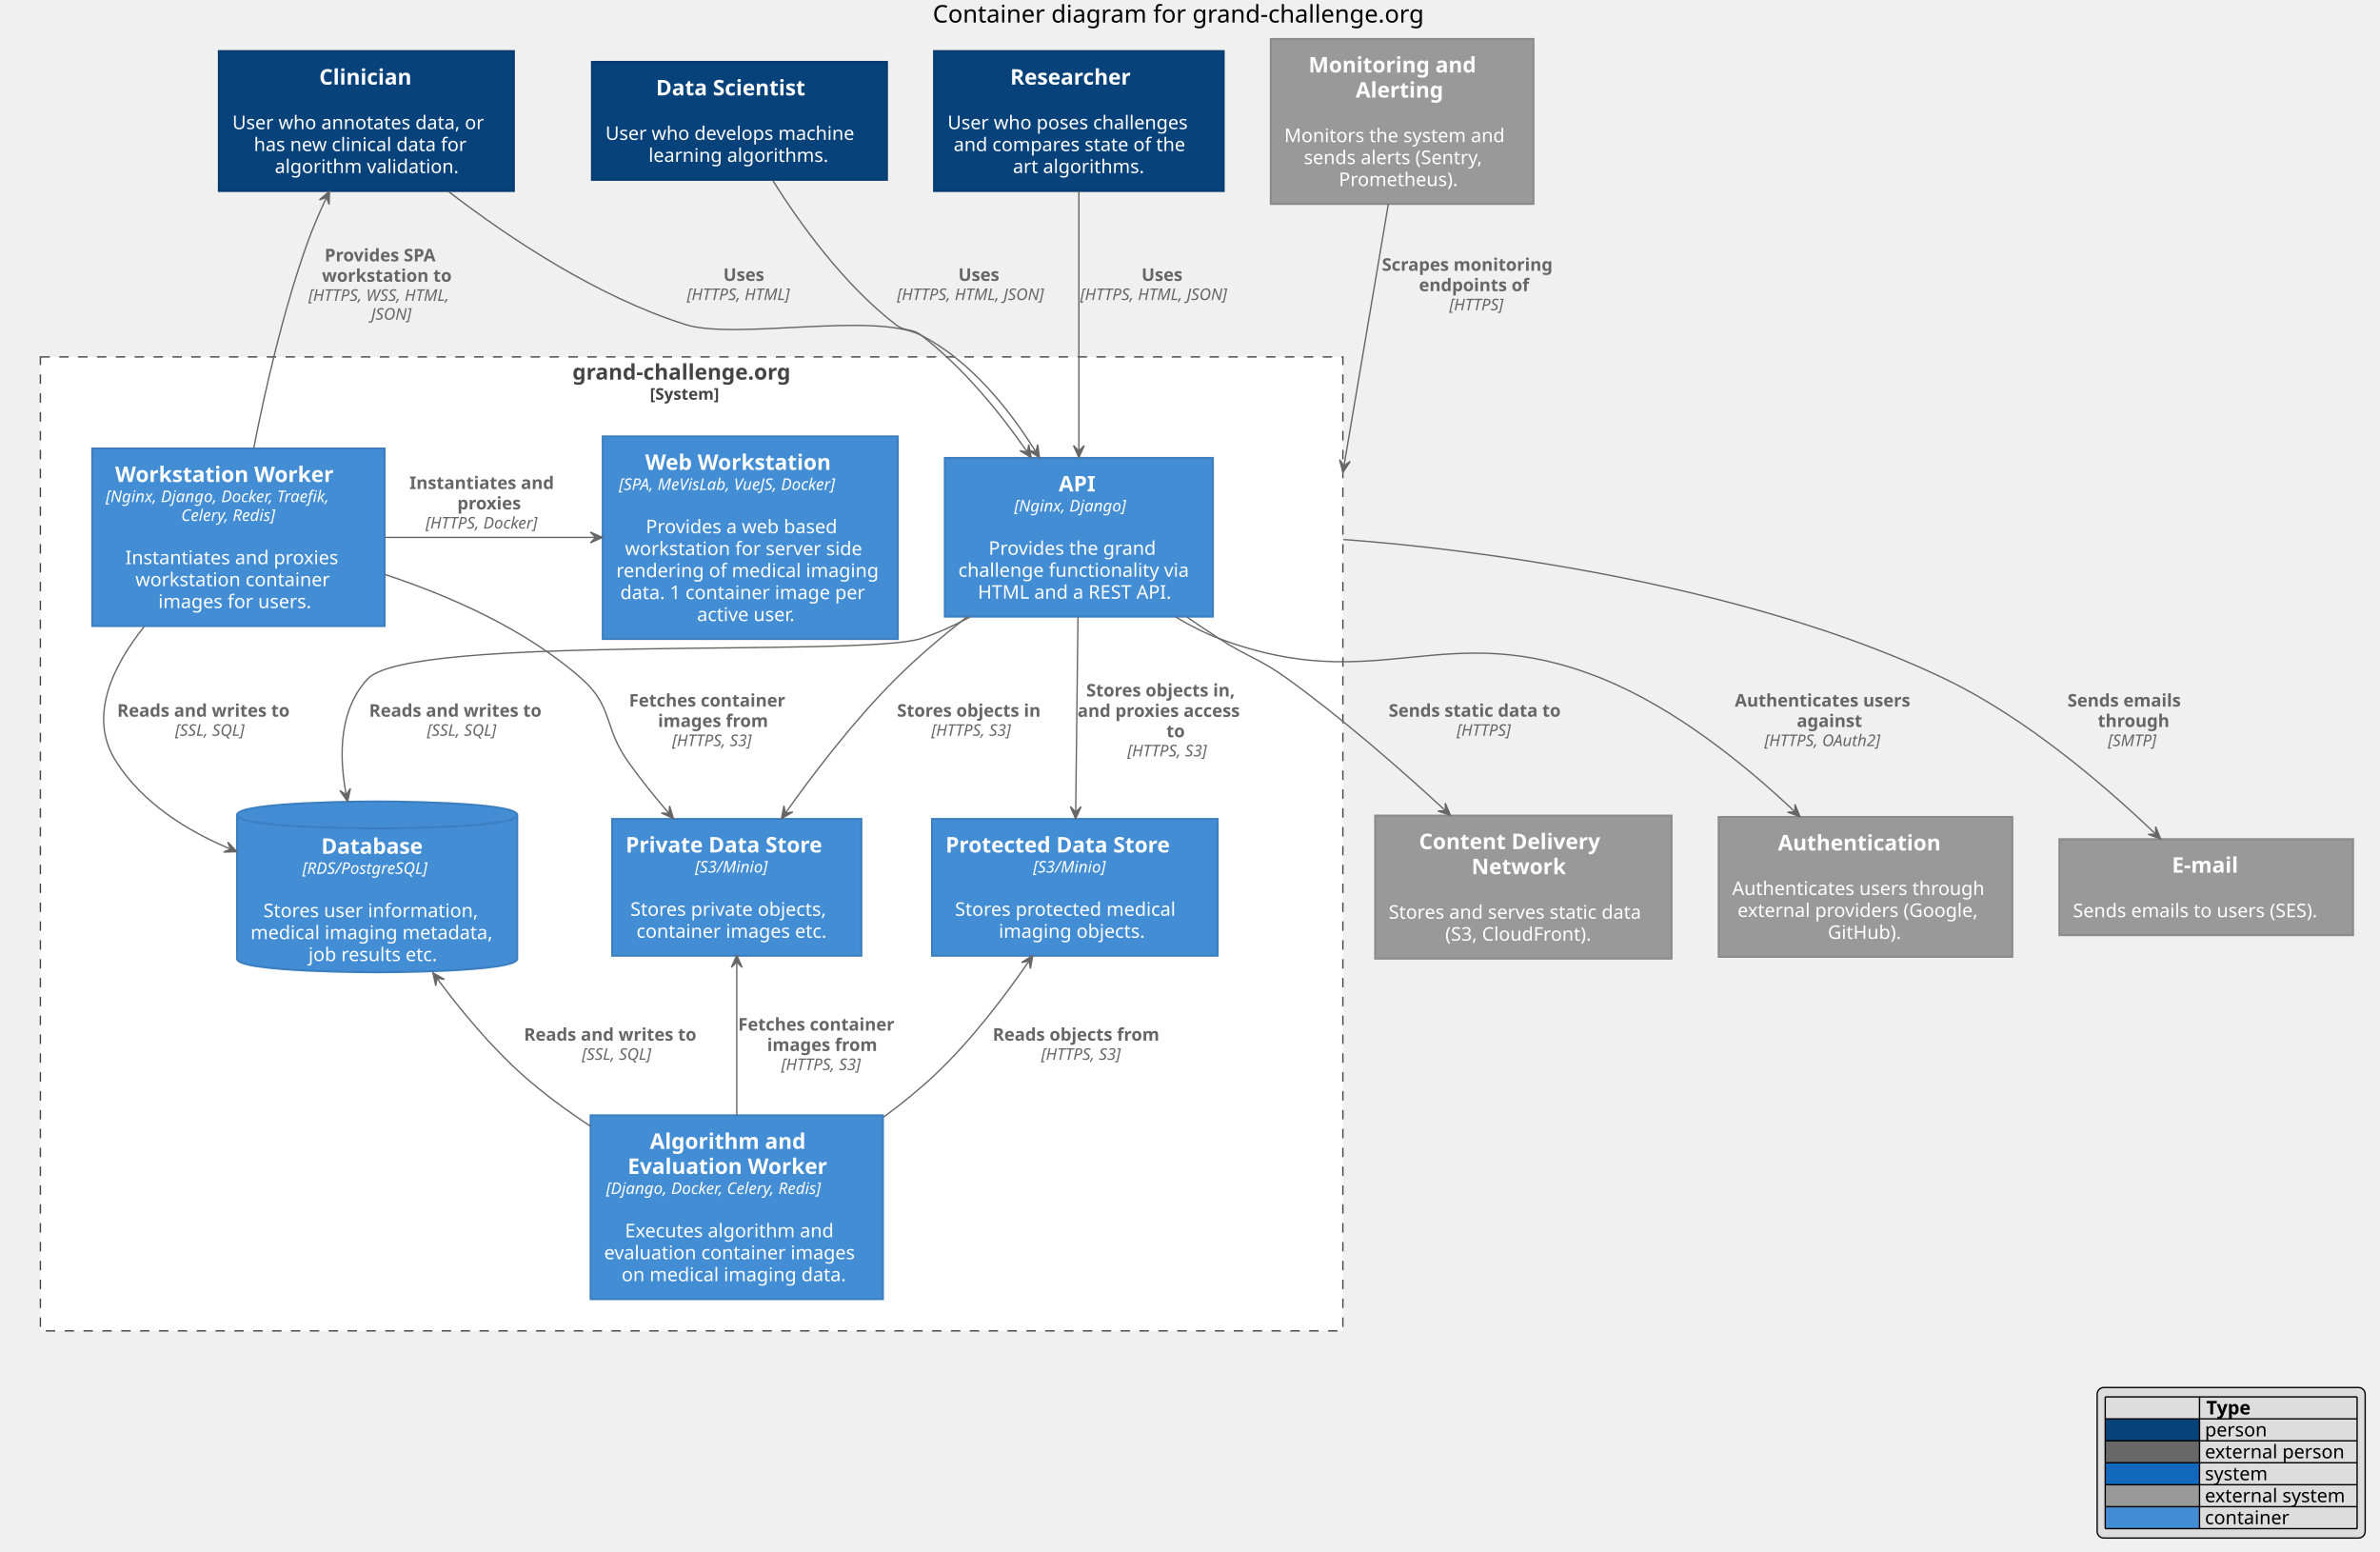
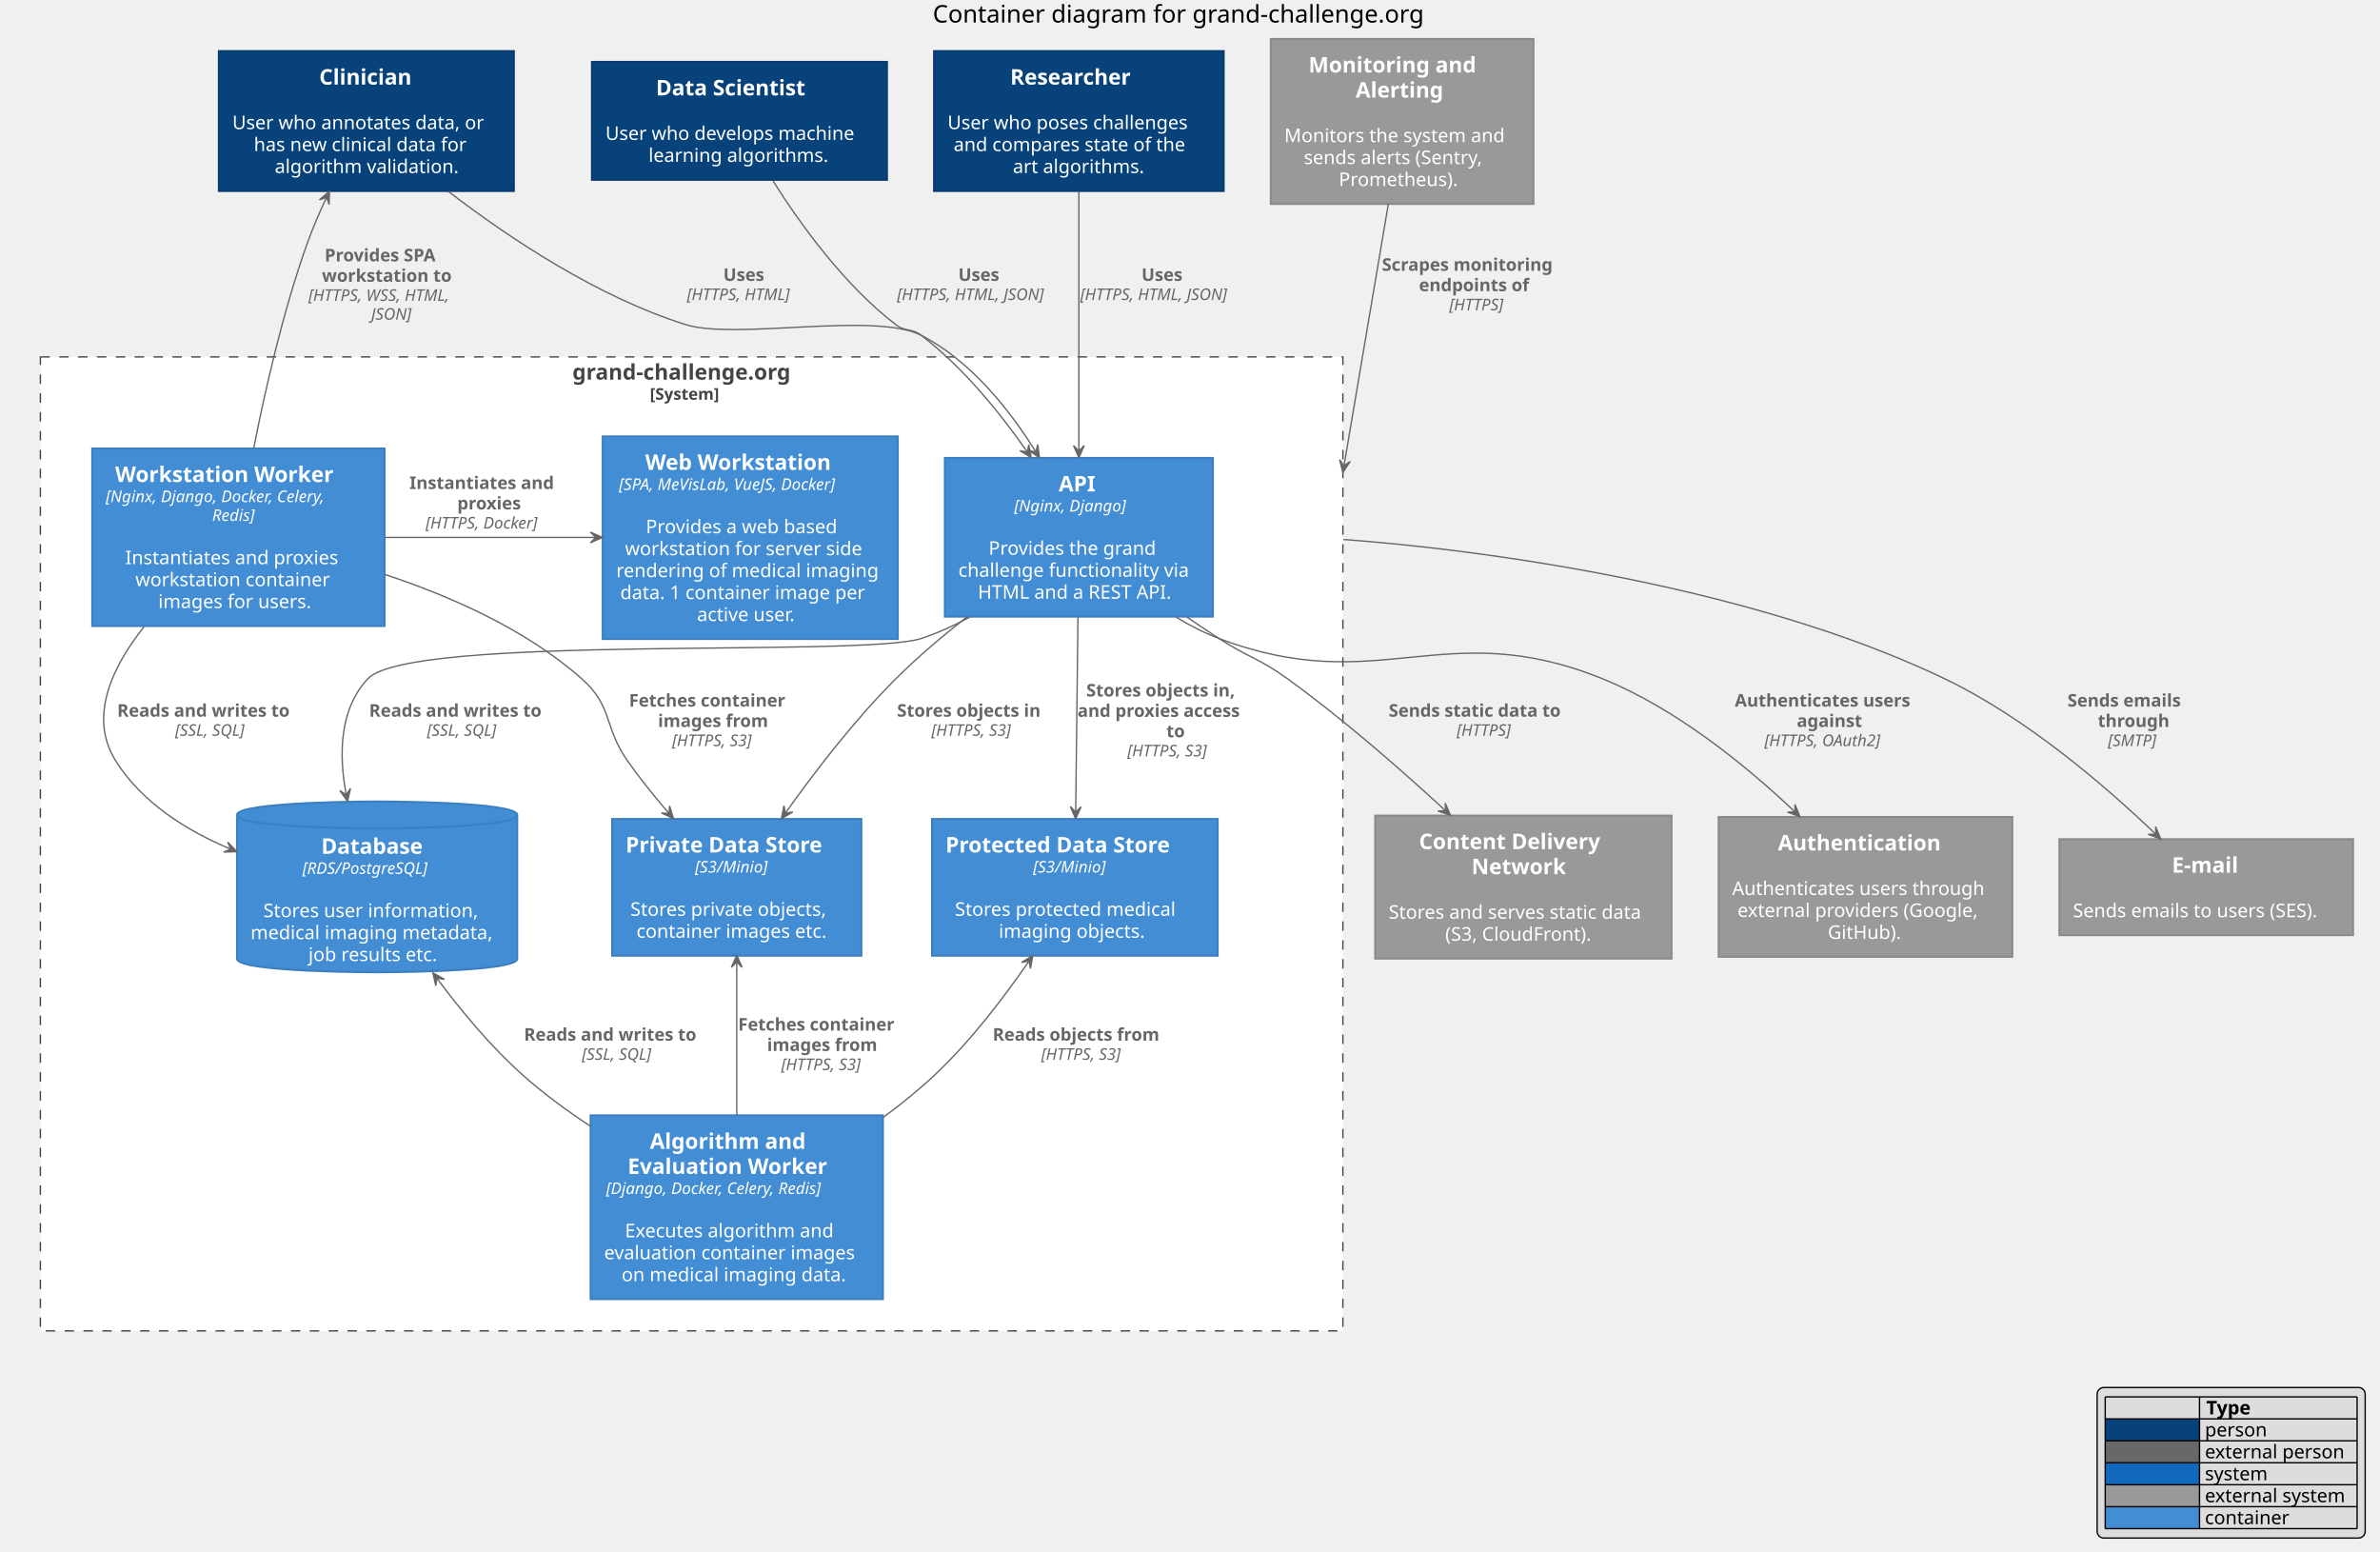
<svg xmlns="http://www.w3.org/2000/svg" contentScriptType="application/ecmascript" contentStyleType="text/css" height="1152px" preserveAspectRatio="none" style="width:1767px;height:1152px;" version="1.1" viewBox="0 0 1767 1152" width="1767px" zoomAndPan="magnify">
  <defs />
  <g>
    <text fill="#000000" font-family="sans-serif" font-size="18" lengthAdjust="spacingAndGlyphs" textLength="380" x="692.5" y="16.708">Container diagram for grand-challenge.org</text>
    <rect fill="#FFFFFF" height="723" style="stroke: #444444; stroke-width: 1.0; stroke-dasharray: 7.0,7.0;" width="967" x="30" y="264.953" />
    <text fill="#444444" font-family="sans-serif" font-size="16" font-weight="bold" lengthAdjust="spacingAndGlyphs" textLength="177" x="425" y="281.805">grand-challenge.org</text>
    <text fill="#444444" font-family="sans-serif" font-size="12" font-weight="bold" lengthAdjust="spacingAndGlyphs" textLength="62" x="482.5" y="296.717">[System]</text>
    <rect fill="#438DD5" height="117.781" style="stroke: #3C7FC0; stroke-width: 1.5;" width="199" x="701.5" y="339.953" />
    <text fill="#FFFFFF" font-family="sans-serif" font-size="16" font-weight="bold" lengthAdjust="spacingAndGlyphs" textLength="30" x="786" y="364.805">API</text>
    <text fill="#FFFFFF" font-family="sans-serif" font-size="12" font-style="italic" lengthAdjust="spacingAndGlyphs" textLength="96" x="753" y="379.717">[Nginx, Django]</text>
    <text fill="#FFFFFF" font-family="sans-serif" font-size="14" lengthAdjust="spacingAndGlyphs" textLength="0" x="803" y="395.542" />
    <text fill="#FFFFFF" font-family="sans-serif" font-size="14" lengthAdjust="spacingAndGlyphs" textLength="130" x="734" y="411.839">Provides the grand</text>
    <text fill="#FFFFFF" font-family="sans-serif" font-size="14" lengthAdjust="spacingAndGlyphs" textLength="175" x="711.5" y="428.136">challenge functionality via</text>
    <text fill="#FFFFFF" font-family="sans-serif" font-size="14" lengthAdjust="spacingAndGlyphs" textLength="150" x="726" y="444.433">HTML and a REST API.</text>
    <rect fill="#438DD5" height="136.406" style="stroke: #3C7FC0; stroke-width: 1.5;" width="217" x="438.5" y="827.953" />
    <text fill="#FFFFFF" font-family="sans-serif" font-size="16" font-weight="bold" lengthAdjust="spacingAndGlyphs" textLength="123" x="482.5" y="852.805">Algorithm and</text>
    <text fill="#FFFFFF" font-family="sans-serif" font-size="16" font-weight="bold" lengthAdjust="spacingAndGlyphs" textLength="162" x="466" y="871.43">Evaluation Worker</text>
    <text fill="#FFFFFF" font-family="sans-serif" font-size="12" font-style="italic" lengthAdjust="spacingAndGlyphs" textLength="194" x="450" y="886.342">[Django, Docker, Celery, Redis]</text>
    <text fill="#FFFFFF" font-family="sans-serif" font-size="14" lengthAdjust="spacingAndGlyphs" textLength="0" x="549" y="902.167" />
    <text fill="#FFFFFF" font-family="sans-serif" font-size="14" lengthAdjust="spacingAndGlyphs" textLength="162" x="464" y="918.464">Executes algorithm and</text>
    <text fill="#FFFFFF" font-family="sans-serif" font-size="14" lengthAdjust="spacingAndGlyphs" textLength="193" x="448.5" y="934.761">evaluation container images</text>
    <text fill="#FFFFFF" font-family="sans-serif" font-size="14" lengthAdjust="spacingAndGlyphs" textLength="171" x="461.5" y="951.058">on medical imaging data.</text>
    <rect fill="#438DD5" height="131.75" style="stroke: #3C7FC0; stroke-width: 1.5;" width="217" x="68.5" y="332.953" />
    <text fill="#FFFFFF" font-family="sans-serif" font-size="16" font-weight="bold" lengthAdjust="spacingAndGlyphs" textLength="183" x="85.5" y="357.805">Workstation Worker</text>
-     <text fill="#FFFFFF" font-family="sans-serif" font-size="12" font-style="italic" lengthAdjust="spacingAndGlyphs" textLength="197" x="78.5" y="372.717">[Nginx, Django, Docker, Traefik,</text>
-     <text fill="#FFFFFF" font-family="sans-serif" font-size="12" font-style="italic" lengthAdjust="spacingAndGlyphs" textLength="85" x="134.5" y="386.685">Celery, Redis]</text>
+     <text fill="#FFFFFF" font-family="sans-serif" font-size="12" font-style="italic" lengthAdjust="spacingAndGlyphs" textLength="193" x="78.5" y="372.717">[Nginx, Django, Docker, Celery,</text>
+     <text fill="#FFFFFF" font-family="sans-serif" font-size="12" font-style="italic" lengthAdjust="spacingAndGlyphs" textLength="39" x="157.5" y="386.685">Redis]</text>
    <text fill="#FFFFFF" font-family="sans-serif" font-size="14" lengthAdjust="spacingAndGlyphs" textLength="0" x="179" y="402.511" />
    <text fill="#FFFFFF" font-family="sans-serif" font-size="14" lengthAdjust="spacingAndGlyphs" textLength="164" x="93" y="418.808">Instantiates and proxies</text>
    <text fill="#FFFFFF" font-family="sans-serif" font-size="14" lengthAdjust="spacingAndGlyphs" textLength="149" x="100.5" y="435.104">workstation container</text>
    <text fill="#FFFFFF" font-family="sans-serif" font-size="14" lengthAdjust="spacingAndGlyphs" textLength="119" x="117.5" y="451.401">images for users.</text>
    <rect fill="#438DD5" height="150.375" style="stroke: #3C7FC0; stroke-width: 1.5;" width="219" x="447.5" y="323.953" />
    <text fill="#FFFFFF" font-family="sans-serif" font-size="16" font-weight="bold" lengthAdjust="spacingAndGlyphs" textLength="156" x="479" y="348.805">Web Workstation</text>
    <text fill="#FFFFFF" font-family="sans-serif" font-size="12" font-style="italic" lengthAdjust="spacingAndGlyphs" textLength="195" x="459.5" y="363.717">[SPA, MeVisLab, VueJS, Docker]</text>
    <text fill="#FFFFFF" font-family="sans-serif" font-size="14" lengthAdjust="spacingAndGlyphs" textLength="0" x="559" y="379.542" />
    <text fill="#FFFFFF" font-family="sans-serif" font-size="14" lengthAdjust="spacingAndGlyphs" textLength="151" x="479.5" y="395.839">Provides a web based</text>
    <text fill="#FFFFFF" font-family="sans-serif" font-size="14" lengthAdjust="spacingAndGlyphs" textLength="182" x="464" y="412.136">workstation for server side</text>
    <text fill="#FFFFFF" font-family="sans-serif" font-size="14" lengthAdjust="spacingAndGlyphs" textLength="199" x="457.5" y="428.433">rendering of medical imaging</text>
    <text fill="#FFFFFF" font-family="sans-serif" font-size="14" lengthAdjust="spacingAndGlyphs" textLength="189" x="460.5" y="444.729">data. 1 container image per</text>
    <text fill="#FFFFFF" font-family="sans-serif" font-size="14" lengthAdjust="spacingAndGlyphs" textLength="79" x="517.5" y="461.026">active user.</text>
    <path d="M176,604.953 C176,594.953 280,594.953 280,594.953 C280,594.953 384,594.953 384,604.953 L384,711.734 C384,721.734 280,721.734 280,721.734 C280,721.734 176,721.734 176,711.734 L176,604.953 " fill="#438DD5" style="stroke: #3C7FC0; stroke-width: 1.5;" />
    <path d="M176,604.953 C176,614.953 280,614.953 280,614.953 C280,614.953 384,614.953 384,604.953 " fill="none" style="stroke: #3C7FC0; stroke-width: 1.5;" />
    <text fill="#FFFFFF" font-family="sans-serif" font-size="16" font-weight="bold" lengthAdjust="spacingAndGlyphs" textLength="83" x="238.5" y="633.805">Database</text>
    <text fill="#FFFFFF" font-family="sans-serif" font-size="12" font-style="italic" lengthAdjust="spacingAndGlyphs" textLength="111" x="224.5" y="648.717">[RDS/PostgreSQL]</text>
    <text fill="#FFFFFF" font-family="sans-serif" font-size="14" lengthAdjust="spacingAndGlyphs" textLength="0" x="282" y="664.542" />
    <text fill="#FFFFFF" font-family="sans-serif" font-size="14" lengthAdjust="spacingAndGlyphs" textLength="165" x="195.5" y="680.839">Stores user information,</text>
    <text fill="#FFFFFF" font-family="sans-serif" font-size="14" lengthAdjust="spacingAndGlyphs" textLength="184" x="186" y="697.136">medical imaging metadata,</text>
    <text fill="#FFFFFF" font-family="sans-serif" font-size="14" lengthAdjust="spacingAndGlyphs" textLength="102" x="229" y="713.433">job results etc.</text>
    <rect fill="#438DD5" height="101.484" style="stroke: #3C7FC0; stroke-width: 1.5;" width="212" x="692" y="607.953" />
    <text fill="#FFFFFF" font-family="sans-serif" font-size="16" font-weight="bold" lengthAdjust="spacingAndGlyphs" textLength="192" x="702" y="632.805">Protected Data Store</text>
    <text fill="#FFFFFF" font-family="sans-serif" font-size="12" font-style="italic" lengthAdjust="spacingAndGlyphs" textLength="62" x="767" y="647.717">[S3/Minio]</text>
    <text fill="#FFFFFF" font-family="sans-serif" font-size="14" lengthAdjust="spacingAndGlyphs" textLength="0" x="800" y="663.542" />
    <text fill="#FFFFFF" font-family="sans-serif" font-size="14" lengthAdjust="spacingAndGlyphs" textLength="174" x="709" y="679.839">Stores protected medical</text>
    <text fill="#FFFFFF" font-family="sans-serif" font-size="14" lengthAdjust="spacingAndGlyphs" textLength="113" x="741.5" y="696.136">imaging objects.</text>
    <rect fill="#438DD5" height="101.484" style="stroke: #3C7FC0; stroke-width: 1.5;" width="185" x="454.5" y="607.953" />
    <text fill="#FFFFFF" font-family="sans-serif" font-size="16" font-weight="bold" lengthAdjust="spacingAndGlyphs" textLength="165" x="464.5" y="632.805">Private Data Store</text>
    <text fill="#FFFFFF" font-family="sans-serif" font-size="12" font-style="italic" lengthAdjust="spacingAndGlyphs" textLength="62" x="516" y="647.717">[S3/Minio]</text>
    <text fill="#FFFFFF" font-family="sans-serif" font-size="14" lengthAdjust="spacingAndGlyphs" textLength="0" x="549" y="663.542" />
    <text fill="#FFFFFF" font-family="sans-serif" font-size="14" lengthAdjust="spacingAndGlyphs" textLength="154" x="468" y="679.839">Stores private objects,</text>
    <text fill="#FFFFFF" font-family="sans-serif" font-size="14" lengthAdjust="spacingAndGlyphs" textLength="149" x="472.5" y="696.136">container images etc.</text>
    <rect fill="#08427B" height="103.812" style="stroke: #073B6F; stroke-width: 1.5;" width="219" x="162.5" y="37.953" />
    <text fill="#FFFFFF" font-family="sans-serif" font-size="16" font-weight="bold" lengthAdjust="spacingAndGlyphs" textLength="70" x="237" y="62.805">Clinician</text>
    <text fill="#FFFFFF" font-family="sans-serif" font-size="14" lengthAdjust="spacingAndGlyphs" textLength="0" x="274" y="79.573" />
    <text fill="#FFFFFF" font-family="sans-serif" font-size="14" lengthAdjust="spacingAndGlyphs" textLength="195" x="172.5" y="95.87">User who annotates data, or</text>
    <text fill="#FFFFFF" font-family="sans-serif" font-size="14" lengthAdjust="spacingAndGlyphs" textLength="163" x="188.5" y="112.167">has new clinical data for</text>
    <text fill="#FFFFFF" font-family="sans-serif" font-size="14" lengthAdjust="spacingAndGlyphs" textLength="136" x="204" y="128.464">algorithm validation.</text>
    <rect fill="#08427B" height="103.812" style="stroke: #073B6F; stroke-width: 1.5;" width="215" x="693.5" y="37.953" />
    <text fill="#FFFFFF" font-family="sans-serif" font-size="16" font-weight="bold" lengthAdjust="spacingAndGlyphs" textLength="102" x="750" y="62.805">Researcher</text>
    <text fill="#FFFFFF" font-family="sans-serif" font-size="14" lengthAdjust="spacingAndGlyphs" textLength="0" x="803" y="79.573" />
    <text fill="#FFFFFF" font-family="sans-serif" font-size="14" lengthAdjust="spacingAndGlyphs" textLength="191" x="703.5" y="95.87">User who poses challenges</text>
    <text fill="#FFFFFF" font-family="sans-serif" font-size="14" lengthAdjust="spacingAndGlyphs" textLength="182" x="708" y="112.167">and compares state of the</text>
    <text fill="#FFFFFF" font-family="sans-serif" font-size="14" lengthAdjust="spacingAndGlyphs" textLength="98" x="752" y="128.464">art algorithms.</text>
    <rect fill="#08427B" height="87.516" style="stroke: #073B6F; stroke-width: 1.5;" width="219" x="439.5" y="45.953" />
    <text fill="#FFFFFF" font-family="sans-serif" font-size="16" font-weight="bold" lengthAdjust="spacingAndGlyphs" textLength="124" x="487" y="70.805">Data Scientist</text>
    <text fill="#FFFFFF" font-family="sans-serif" font-size="14" lengthAdjust="spacingAndGlyphs" textLength="0" x="551" y="87.573" />
    <text fill="#FFFFFF" font-family="sans-serif" font-size="14" lengthAdjust="spacingAndGlyphs" textLength="195" x="449.5" y="103.87">User who develops machine</text>
    <text fill="#FFFFFF" font-family="sans-serif" font-size="14" lengthAdjust="spacingAndGlyphs" textLength="135" x="481.5" y="120.167">learning algorithms.</text>
    <rect fill="#999999" height="103.812" style="stroke: #8A8A8A; stroke-width: 1.5;" width="218" x="1276" y="606.453" />
    <text fill="#FFFFFF" font-family="sans-serif" font-size="16" font-weight="bold" lengthAdjust="spacingAndGlyphs" textLength="130" x="1320" y="631.305">Authentication</text>
    <text fill="#FFFFFF" font-family="sans-serif" font-size="14" lengthAdjust="spacingAndGlyphs" textLength="0" x="1387" y="648.073" />
    <text fill="#FFFFFF" font-family="sans-serif" font-size="14" lengthAdjust="spacingAndGlyphs" textLength="198" x="1286" y="664.37">Authenticates users through</text>
    <text fill="#FFFFFF" font-family="sans-serif" font-size="14" lengthAdjust="spacingAndGlyphs" textLength="186" x="1290" y="680.667">external providers (Google,</text>
    <text fill="#FFFFFF" font-family="sans-serif" font-size="14" lengthAdjust="spacingAndGlyphs" textLength="56" x="1357" y="696.964">GitHub).</text>
    <rect fill="#999999" height="122.438" style="stroke: #8A8A8A; stroke-width: 1.5;" width="195" x="943.5" y="28.953" />
    <text fill="#FFFFFF" font-family="sans-serif" font-size="16" font-weight="bold" lengthAdjust="spacingAndGlyphs" textLength="133" x="971.5" y="53.805">Monitoring and</text>
    <text fill="#FFFFFF" font-family="sans-serif" font-size="16" font-weight="bold" lengthAdjust="spacingAndGlyphs" textLength="69" x="1006.5" y="72.43">Alerting</text>
    <text fill="#FFFFFF" font-family="sans-serif" font-size="14" lengthAdjust="spacingAndGlyphs" textLength="0" x="1043" y="89.198" />
    <text fill="#FFFFFF" font-family="sans-serif" font-size="14" lengthAdjust="spacingAndGlyphs" textLength="171" x="953.5" y="105.495">Monitors the system and</text>
    <text fill="#FFFFFF" font-family="sans-serif" font-size="14" lengthAdjust="spacingAndGlyphs" textLength="142" x="968" y="121.792">sends alerts (Sentry,</text>
    <text fill="#FFFFFF" font-family="sans-serif" font-size="14" lengthAdjust="spacingAndGlyphs" textLength="94" x="994" y="138.089">Prometheus).</text>
    <rect fill="#999999" height="106.141" style="stroke: #8A8A8A; stroke-width: 1.5;" width="220" x="1021" y="605.453" />
    <text fill="#FFFFFF" font-family="sans-serif" font-size="16" font-weight="bold" lengthAdjust="spacingAndGlyphs" textLength="149" x="1053.5" y="630.305">Content Delivery</text>
    <text fill="#FFFFFF" font-family="sans-serif" font-size="16" font-weight="bold" lengthAdjust="spacingAndGlyphs" textLength="77" x="1092.5" y="648.93">Network</text>
    <text fill="#FFFFFF" font-family="sans-serif" font-size="14" lengthAdjust="spacingAndGlyphs" textLength="0" x="1133" y="665.698" />
    <text fill="#FFFFFF" font-family="sans-serif" font-size="14" lengthAdjust="spacingAndGlyphs" textLength="200" x="1031" y="681.995">Stores and serves static data</text>
    <text fill="#FFFFFF" font-family="sans-serif" font-size="14" lengthAdjust="spacingAndGlyphs" textLength="116" x="1073" y="698.292">(S3, CloudFront).</text>
    <rect fill="#999999" height="71.219" style="stroke: #8A8A8A; stroke-width: 1.5;" width="218" x="1529" y="622.953" />
    <text fill="#FFFFFF" font-family="sans-serif" font-size="16" font-weight="bold" lengthAdjust="spacingAndGlyphs" textLength="51" x="1612.5" y="647.805">E-mail</text>
    <text fill="#FFFFFF" font-family="sans-serif" font-size="14" lengthAdjust="spacingAndGlyphs" textLength="0" x="1640" y="664.573" />
    <text fill="#FFFFFF" font-family="sans-serif" font-size="14" lengthAdjust="spacingAndGlyphs" textLength="198" x="1539" y="680.87">Sends emails to users (SES).</text>
    <path d="M801,141.993 C801,194.873 801,277.603 801,334.623 " fill="none" id="challenge_orgs-&gt;gc_web_app" style="stroke: #666666; stroke-width: 1.0;" />
    <polygon fill="#666666" points="801,339.713,805,330.713,801,334.713,797,330.713,801,339.713" style="stroke: #666666; stroke-width: 1.0;" />
    <text fill="#666666" font-family="sans-serif" font-size="13" font-weight="bold" lengthAdjust="spacingAndGlyphs" textLength="35" x="847.5" y="208.52">Uses</text>
    <text fill="#666666" font-family="sans-serif" font-size="12" font-style="italic" lengthAdjust="spacingAndGlyphs" textLength="126" x="802" y="222.725">[HTTPS, HTML, JSON]</text>
    <path d="M573.74,134.013 C594.53,166.983 626.9,211.653 665,240.953 C672.26,246.543 676.72,243.393 684,248.953 C714.9,272.533 742.21,306.103 762.65,335.403 " fill="none" id="data_scientists-&gt;gc_web_app" style="stroke: #666666; stroke-width: 1.0;" />
    <polygon fill="#666666" points="765.62,339.693,763.795,330.015,762.778,335.58,757.213,334.563,765.62,339.693" style="stroke: #666666; stroke-width: 1.0;" />
    <text fill="#666666" font-family="sans-serif" font-size="13" font-weight="bold" lengthAdjust="spacingAndGlyphs" textLength="35" x="711.5" y="208.52">Uses</text>
    <text fill="#666666" font-family="sans-serif" font-size="12" font-style="italic" lengthAdjust="spacingAndGlyphs" textLength="126" x="666" y="222.725">[HTTPS, HTML, JSON]</text>
    <path d="M332.86,142.083 C378.26,176.923 443.51,220.333 509,240.953 C546.13,252.643 649.39,231.133 684,248.953 C720.52,267.753 749.26,303.673 769.11,335.533 " fill="none" id="clinicians-&gt;gc_web_app" style="stroke: #666666; stroke-width: 1.0;" />
    <polygon fill="#666666" points="771.73,339.803,770.429,330.041,769.114,335.542,763.612,334.227,771.73,339.803" style="stroke: #666666; stroke-width: 1.0;" />
    <text fill="#666666" font-family="sans-serif" font-size="13" font-weight="bold" lengthAdjust="spacingAndGlyphs" textLength="35" x="537" y="208.52">Uses</text>
    <text fill="#666666" font-family="sans-serif" font-size="12" font-style="italic" lengthAdjust="spacingAndGlyphs" textLength="89" x="510" y="222.725">[HTTPS, HTML]</text>
    <path d="M873.04,458.093 C883.33,464.293 894.12,469.833 905,473.953 C1024.13,519.013 1072,456.013 1190,503.953 C1244.3,526.013 1295.96,567.973 1332.45,602.463 " fill="none" id="gc_web_app-&gt;oauth" style="stroke: #666666; stroke-width: 1.0;" />
    <polygon fill="#666666" points="1336.38,606.193,1332.622,597.089,1332.76,602.745,1327.104,602.882,1336.38,606.193" style="stroke: #666666; stroke-width: 1.0;" />
    <text fill="#666666" font-family="sans-serif" font-size="13" font-weight="bold" lengthAdjust="spacingAndGlyphs" textLength="147" x="1288" y="524.52">Authenticates users</text>
    <text fill="#666666" font-family="sans-serif" font-size="13" font-weight="bold" lengthAdjust="spacingAndGlyphs" textLength="55" x="1334" y="539.653">against</text>
    <text fill="#666666" font-family="sans-serif" font-size="12" font-style="italic" lengthAdjust="spacingAndGlyphs" textLength="103" x="1310" y="553.857">[HTTPS, OAuth2]</text>
    <path d="M997.413,400.493 C997.615,400.507 997.822,400.522 998.031,400.536 C998.45,400.566 998.883,400.597 999.33,400.63 C1000.223,400.694 1001.171,400.764 1002.172,400.839 C1010.182,401.439 1021.607,402.384 1035.78,403.789 C1064.126,406.599 1103.466,411.251 1148.477,418.676 C1238.5,433.526 1351.205,459.468 1444,503.953 C1504.53,532.973 1563.47,583.783 1600.19,618.953 " fill="none" id="s1-&gt;mail" style="stroke: #666666; stroke-width: 1.0;" />
    <polygon fill="#666666" points="1604.12,622.733,1600.418,613.606,1600.521,619.262,1594.865,619.365,1604.12,622.733" style="stroke: #666666; stroke-width: 1.0;" />
    <text fill="#666666" font-family="sans-serif" font-size="13" font-weight="bold" lengthAdjust="spacingAndGlyphs" textLength="98" x="1535" y="524.52">Sends emails</text>
    <text fill="#666666" font-family="sans-serif" font-size="13" font-weight="bold" lengthAdjust="spacingAndGlyphs" textLength="58" x="1557.5" y="539.653">through</text>
    <text fill="#666666" font-family="sans-serif" font-size="12" font-style="italic" lengthAdjust="spacingAndGlyphs" textLength="43" x="1565" y="553.857">[SMTP]</text>
    <path d="M881.15,458.023 C889.14,463.493 897.19,468.893 905,473.953 C927.07,488.253 934.69,488.543 956,503.953 C997.07,533.643 1039.9,571.073 1072.9,601.543 " fill="none" id="gc_web_app-&gt;cdn" style="stroke: #666666; stroke-width: 1.0;" />
    <polygon fill="#666666" points="1076.88,605.223,1072.995,596.173,1073.211,601.826,1067.559,602.043,1076.88,605.223" style="stroke: #666666; stroke-width: 1.0;" />
    <text fill="#666666" font-family="sans-serif" font-size="13" font-weight="bold" lengthAdjust="spacingAndGlyphs" textLength="150" x="1031" y="532.02">Sends static data to</text>
    <text fill="#666666" font-family="sans-serif" font-size="12" font-style="italic" lengthAdjust="spacingAndGlyphs" textLength="49" x="1081.5" y="546.225">[HTTPS]</text>
    <path d="M1030.79,151.243 C1023.335,195.248 1013.095,255.701 1004.617,305.751 C1002.498,318.263 1000.489,330.125 998.661,340.918 C998.204,343.616 997.758,346.248 997.325,348.805 C997.217,349.445 997.109,350.08 997.002,350.71 " fill="none" id="monitoring-&gt;s1" style="stroke: #666666; stroke-width: 1.0;" />
    <polygon fill="#666666" points="997.002,350.71,1002.449,342.504,997.837,345.78,994.562,341.168,997.002,350.71" style="stroke: #666666; stroke-width: 1.0;" />
    <text fill="#666666" font-family="sans-serif" font-size="13" font-weight="bold" lengthAdjust="spacingAndGlyphs" textLength="144" x="1026" y="201.02">Scrapes monitoring</text>
    <text fill="#666666" font-family="sans-serif" font-size="13" font-weight="bold" lengthAdjust="spacingAndGlyphs" textLength="94" x="1053.5" y="216.153">endpoints of</text>
    <text fill="#666666" font-family="sans-serif" font-size="12" font-style="italic" lengthAdjust="spacingAndGlyphs" textLength="49" x="1076" y="230.357">[HTTPS]</text>
    <path d="M720.12,458.053 C708.43,464.353 696.21,469.923 684,473.953 C640.51,488.283 304.18,470.423 273,503.953 C252.05,526.483 251.4,559.873 257.01,589.753 " fill="none" id="gc_web_app-&gt;postgres" style="stroke: #666666; stroke-width: 1.0;" />
    <polygon fill="#666666" points="258.04,594.903,260.187,585.291,257.054,590.001,252.344,586.869,258.04,594.903" style="stroke: #666666; stroke-width: 1.0;" />
    <text fill="#666666" font-family="sans-serif" font-size="13" font-weight="bold" lengthAdjust="spacingAndGlyphs" textLength="149" x="274" y="532.02">Reads and writes to</text>
    <text fill="#666666" font-family="sans-serif" font-size="12" font-style="italic" lengthAdjust="spacingAndGlyphs" textLength="63" x="317" y="546.225">[SSL, SQL]</text>
    <path d="M800.32,458.063 C799.82,501.393 799.13,560.193 798.64,602.693 " fill="none" id="gc_web_app-&gt;protected_s3" style="stroke: #666666; stroke-width: 1.0;" />
    <polygon fill="#666666" points="798.58,607.793,802.683,598.839,798.637,602.793,794.683,598.748,798.58,607.793" style="stroke: #666666; stroke-width: 1.0;" />
    <text fill="#666666" font-family="sans-serif" font-size="13" font-weight="bold" lengthAdjust="spacingAndGlyphs" textLength="129" x="806.5" y="517.02">Stores objects in,</text>
    <text fill="#666666" font-family="sans-serif" font-size="13" font-weight="bold" lengthAdjust="spacingAndGlyphs" textLength="142" x="800" y="532.153">and proxies access</text>
    <text fill="#666666" font-family="sans-serif" font-size="13" font-weight="bold" lengthAdjust="spacingAndGlyphs" textLength="15" x="866" y="547.286">to</text>
    <text fill="#666666" font-family="sans-serif" font-size="12" font-style="italic" lengthAdjust="spacingAndGlyphs" textLength="73" x="837" y="561.49">[HTTPS, S3]</text>
    <path d="M717.92,457.953 C699.72,472.143 681.1,487.893 665,503.953 C634.48,534.393 604.93,572.863 583.03,603.663 " fill="none" id="gc_web_app-&gt;private_s3" style="stroke: #666666; stroke-width: 1.0;" />
    <polygon fill="#666666" points="580.13,607.773,588.598,602.743,583.021,603.694,582.071,598.117,580.13,607.773" style="stroke: #666666; stroke-width: 1.0;" />
    <text fill="#666666" font-family="sans-serif" font-size="13" font-weight="bold" lengthAdjust="spacingAndGlyphs" textLength="124" x="666" y="532.02">Stores objects in</text>
    <text fill="#666666" font-family="sans-serif" font-size="12" font-style="italic" lengthAdjust="spacingAndGlyphs" textLength="73" x="691.5" y="546.225">[HTTPS, S3]</text>
    <path d="M106.95,465.223 C82.53,495.973 65.75,532.863 86,564.953 C105.36,595.633 137.99,616.353 171.03,630.243 " fill="none" id="gc_workstation_worker-&gt;postgres" style="stroke: #666666; stroke-width: 1.0;" />
    <polygon fill="#666666" points="175.9,632.243,169.101,625.118,171.277,630.339,166.055,632.515,175.9,632.243" style="stroke: #666666; stroke-width: 1.0;" />
    <text fill="#666666" font-family="sans-serif" font-size="13" font-weight="bold" lengthAdjust="spacingAndGlyphs" textLength="149" x="87" y="532.02">Reads and writes to</text>
    <text fill="#666666" font-family="sans-serif" font-size="12" font-style="italic" lengthAdjust="spacingAndGlyphs" textLength="63" x="130" y="546.225">[SSL, SQL]</text>
    <path d="M285.76,426.463 C334.71,442.593 390.66,467.343 432,503.953 C455.24,524.533 448.12,539.583 466,564.953 C475.25,578.073 486.06,591.473 496.71,603.853 " fill="none" id="gc_workstation_worker-&gt;private_s3" style="stroke: #666666; stroke-width: 1.0;" />
    <polygon fill="#666666" points="500,607.663,497.124,598.243,496.724,603.886,491.081,603.486,500,607.663" style="stroke: #666666; stroke-width: 1.0;" />
    <text fill="#666666" font-family="sans-serif" font-size="13" font-weight="bold" lengthAdjust="spacingAndGlyphs" textLength="132" x="467" y="524.52">Fetches container</text>
    <text fill="#666666" font-family="sans-serif" font-size="13" font-weight="bold" lengthAdjust="spacingAndGlyphs" textLength="94" x="488.5" y="539.653">images from</text>
    <text fill="#666666" font-family="sans-serif" font-size="12" font-style="italic" lengthAdjust="spacingAndGlyphs" textLength="73" x="499" y="553.857">[HTTPS, S3]</text>
    <path d="M285.64,398.953 C334.62,398.953 392.51,398.953 442.2,398.953 " fill="none" id="gc_workstation_worker-&gt;workstation_instance" style="stroke: #666666; stroke-width: 1.0;" />
    <polygon fill="#666666" points="447.29,398.953,438.29,394.953,442.29,398.953,438.29,402.953,447.29,398.953" style="stroke: #666666; stroke-width: 1.0;" />
    <text fill="#666666" font-family="sans-serif" font-size="13" font-weight="bold" lengthAdjust="spacingAndGlyphs" textLength="120" x="304" y="363.02">Instantiates and</text>
    <text fill="#666666" font-family="sans-serif" font-size="13" font-weight="bold" lengthAdjust="spacingAndGlyphs" textLength="54" x="339.5" y="378.153">proxies</text>
    <text fill="#666666" font-family="sans-serif" font-size="12" font-style="italic" lengthAdjust="spacingAndGlyphs" textLength="101" x="316" y="392.357">[HTTPS, Docker]</text>
    <path d="M242.35,146.713 C237.11,157.863 232.04,169.633 228,180.953 C210.25,230.703 196.92,289.093 188.36,332.763 " fill="none" id="clinicians&lt;-gc_workstation_worker" style="stroke: #666666; stroke-width: 1.0;" />
    <polygon fill="#666666" points="244.61,141.973,237.12,148.369,242.454,146.484,244.339,151.818,244.61,141.973" style="stroke: #666666; stroke-width: 1.0;" />
    <text fill="#666666" font-family="sans-serif" font-size="13" font-weight="bold" lengthAdjust="spacingAndGlyphs" textLength="98" x="241" y="194.02">Provides SPA</text>
    <text fill="#666666" font-family="sans-serif" font-size="13" font-weight="bold" lengthAdjust="spacingAndGlyphs" textLength="107" x="239" y="209.153">workstation to</text>
    <text fill="#666666" font-family="sans-serif" font-size="12" font-style="italic" lengthAdjust="spacingAndGlyphs" textLength="123" x="229" y="223.357">[HTTPS, WSS, HTML,</text>
    <text fill="#666666" font-family="sans-serif" font-size="12" font-style="italic" lengthAdjust="spacingAndGlyphs" textLength="34" x="275.5" y="237.326">JSON]</text>
    <path d="M324.48,726.313 C342.48,750.533 364.55,777.043 388,797.953 C403.33,811.613 420.83,824.473 438.49,836.073 " fill="none" id="postgres&lt;-gc_algorithm_worker" style="stroke: #666666; stroke-width: 1.0;" />
    <polygon fill="#666666" points="321.4,722.133,323.539,731.747,324.375,726.152,329.97,726.987,321.4,722.133" style="stroke: #666666; stroke-width: 1.0;" />
    <text fill="#666666" font-family="sans-serif" font-size="13" font-weight="bold" lengthAdjust="spacingAndGlyphs" textLength="149" x="389" y="772.52">Reads and writes to</text>
    <text fill="#666666" font-family="sans-serif" font-size="12" font-style="italic" lengthAdjust="spacingAndGlyphs" textLength="63" x="432" y="786.725">[SSL, SQL]</text>
    <path d="M547,714.463 C547,748.353 547,792.033 547,827.943 " fill="none" id="private_s3&lt;-gc_algorithm_worker" style="stroke: #666666; stroke-width: 1.0;" />
    <polygon fill="#666666" points="547,709.113,543,718.113,547,714.113,551,718.113,547,709.113" style="stroke: #666666; stroke-width: 1.0;" />
    <text fill="#666666" font-family="sans-serif" font-size="13" font-weight="bold" lengthAdjust="spacingAndGlyphs" textLength="132" x="548" y="765.02">Fetches container</text>
    <text fill="#666666" font-family="sans-serif" font-size="13" font-weight="bold" lengthAdjust="spacingAndGlyphs" textLength="94" x="569.5" y="780.153">images from</text>
    <text fill="#666666" font-family="sans-serif" font-size="12" font-style="italic" lengthAdjust="spacingAndGlyphs" textLength="73" x="580" y="794.357">[HTTPS, S3]</text>
    <path d="M763.86,713.563 C745.19,740.703 720.5,773.013 694,797.953 C682.31,808.953 669.23,819.523 655.83,829.373 " fill="none" id="protected_s3&lt;-gc_algorithm_worker" style="stroke: #666666; stroke-width: 1.0;" />
    <polygon fill="#666666" points="766.8,709.253,758.434,714.45,763.99,713.389,765.052,718.946,766.8,709.253" style="stroke: #666666; stroke-width: 1.0;" />
    <text fill="#666666" font-family="sans-serif" font-size="13" font-weight="bold" lengthAdjust="spacingAndGlyphs" textLength="145" x="737" y="772.52">Reads objects from</text>
    <text fill="#666666" font-family="sans-serif" font-size="12" font-style="italic" lengthAdjust="spacingAndGlyphs" textLength="73" x="773" y="786.725">[HTTPS, S3]</text>
    <rect fill="#DDDDDD" height="111.781" rx="5" ry="5" style="stroke: #000000; stroke-width: 1.0;" width="199" x="1557" y="1029.953" />
    <text fill="#000000" font-family="sans-serif" font-size="14" font-weight="bold" lengthAdjust="spacingAndGlyphs" textLength="0" x="1633" y="1049.948" />
    <text fill="#000000" font-family="sans-serif" font-size="14" font-weight="bold" lengthAdjust="spacingAndGlyphs" textLength="39" x="1638" y="1049.948">Type</text>
    <rect fill="#08427B" height="16.297" style="stroke: none; stroke-width: 1.0;" width="70" x="1563" y="1053.25" />
    <text fill="#000000" font-family="sans-serif" font-size="14" lengthAdjust="spacingAndGlyphs" textLength="0" x="1587" y="1066.245" />
    <text fill="#000000" font-family="sans-serif" font-size="14" lengthAdjust="spacingAndGlyphs" textLength="49" x="1637" y="1066.245">person</text>
    <rect fill="#686868" height="16.297" style="stroke: none; stroke-width: 1.0;" width="70" x="1563" y="1069.547" />
    <text fill="#000000" font-family="sans-serif" font-size="14" lengthAdjust="spacingAndGlyphs" textLength="0" x="1587" y="1082.542" />
    <text fill="#000000" font-family="sans-serif" font-size="14" lengthAdjust="spacingAndGlyphs" textLength="108" x="1637" y="1082.542">external person</text>
    <rect fill="#1168BD" height="16.297" style="stroke: none; stroke-width: 1.0;" width="70" x="1563" y="1085.844" />
    <text fill="#000000" font-family="sans-serif" font-size="14" lengthAdjust="spacingAndGlyphs" textLength="0" x="1575" y="1098.839" />
    <text fill="#000000" font-family="sans-serif" font-size="14" lengthAdjust="spacingAndGlyphs" textLength="50" x="1637" y="1098.839">system</text>
    <rect fill="#999999" height="16.297" style="stroke: none; stroke-width: 1.0;" width="70" x="1563" y="1102.141" />
    <text fill="#000000" font-family="sans-serif" font-size="14" lengthAdjust="spacingAndGlyphs" textLength="0" x="1587" y="1115.136" />
    <text fill="#000000" font-family="sans-serif" font-size="14" lengthAdjust="spacingAndGlyphs" textLength="109" x="1637" y="1115.136">external system</text>
    <rect fill="#438DD5" height="16.297" style="stroke: none; stroke-width: 1.0;" width="70" x="1563" y="1118.438" />
    <text fill="#000000" font-family="sans-serif" font-size="14" lengthAdjust="spacingAndGlyphs" textLength="0" x="1575" y="1131.433" />
    <text fill="#000000" font-family="sans-serif" font-size="14" lengthAdjust="spacingAndGlyphs" textLength="65" x="1637" y="1131.433">container</text>
    <line style="stroke: #000000; stroke-width: 1.0;" x1="1563" x2="1750" y1="1036.953" y2="1036.953" />
    <line style="stroke: #000000; stroke-width: 1.0;" x1="1563" x2="1750" y1="1053.25" y2="1053.25" />
    <line style="stroke: #000000; stroke-width: 1.0;" x1="1563" x2="1750" y1="1069.547" y2="1069.547" />
    <line style="stroke: #000000; stroke-width: 1.0;" x1="1563" x2="1750" y1="1085.844" y2="1085.844" />
    <line style="stroke: #000000; stroke-width: 1.0;" x1="1563" x2="1750" y1="1102.141" y2="1102.141" />
    <line style="stroke: #000000; stroke-width: 1.0;" x1="1563" x2="1750" y1="1118.438" y2="1118.438" />
    <line style="stroke: #000000; stroke-width: 1.0;" x1="1563" x2="1750" y1="1134.734" y2="1134.734" />
    <line style="stroke: #000000; stroke-width: 1.0;" x1="1563" x2="1563" y1="1036.953" y2="1134.734" />
    <line style="stroke: #000000; stroke-width: 1.0;" x1="1633" x2="1633" y1="1036.953" y2="1134.734" />
    <line style="stroke: #000000; stroke-width: 1.0;" x1="1750" x2="1750" y1="1036.953" y2="1134.734" />
  </g>
</svg>
